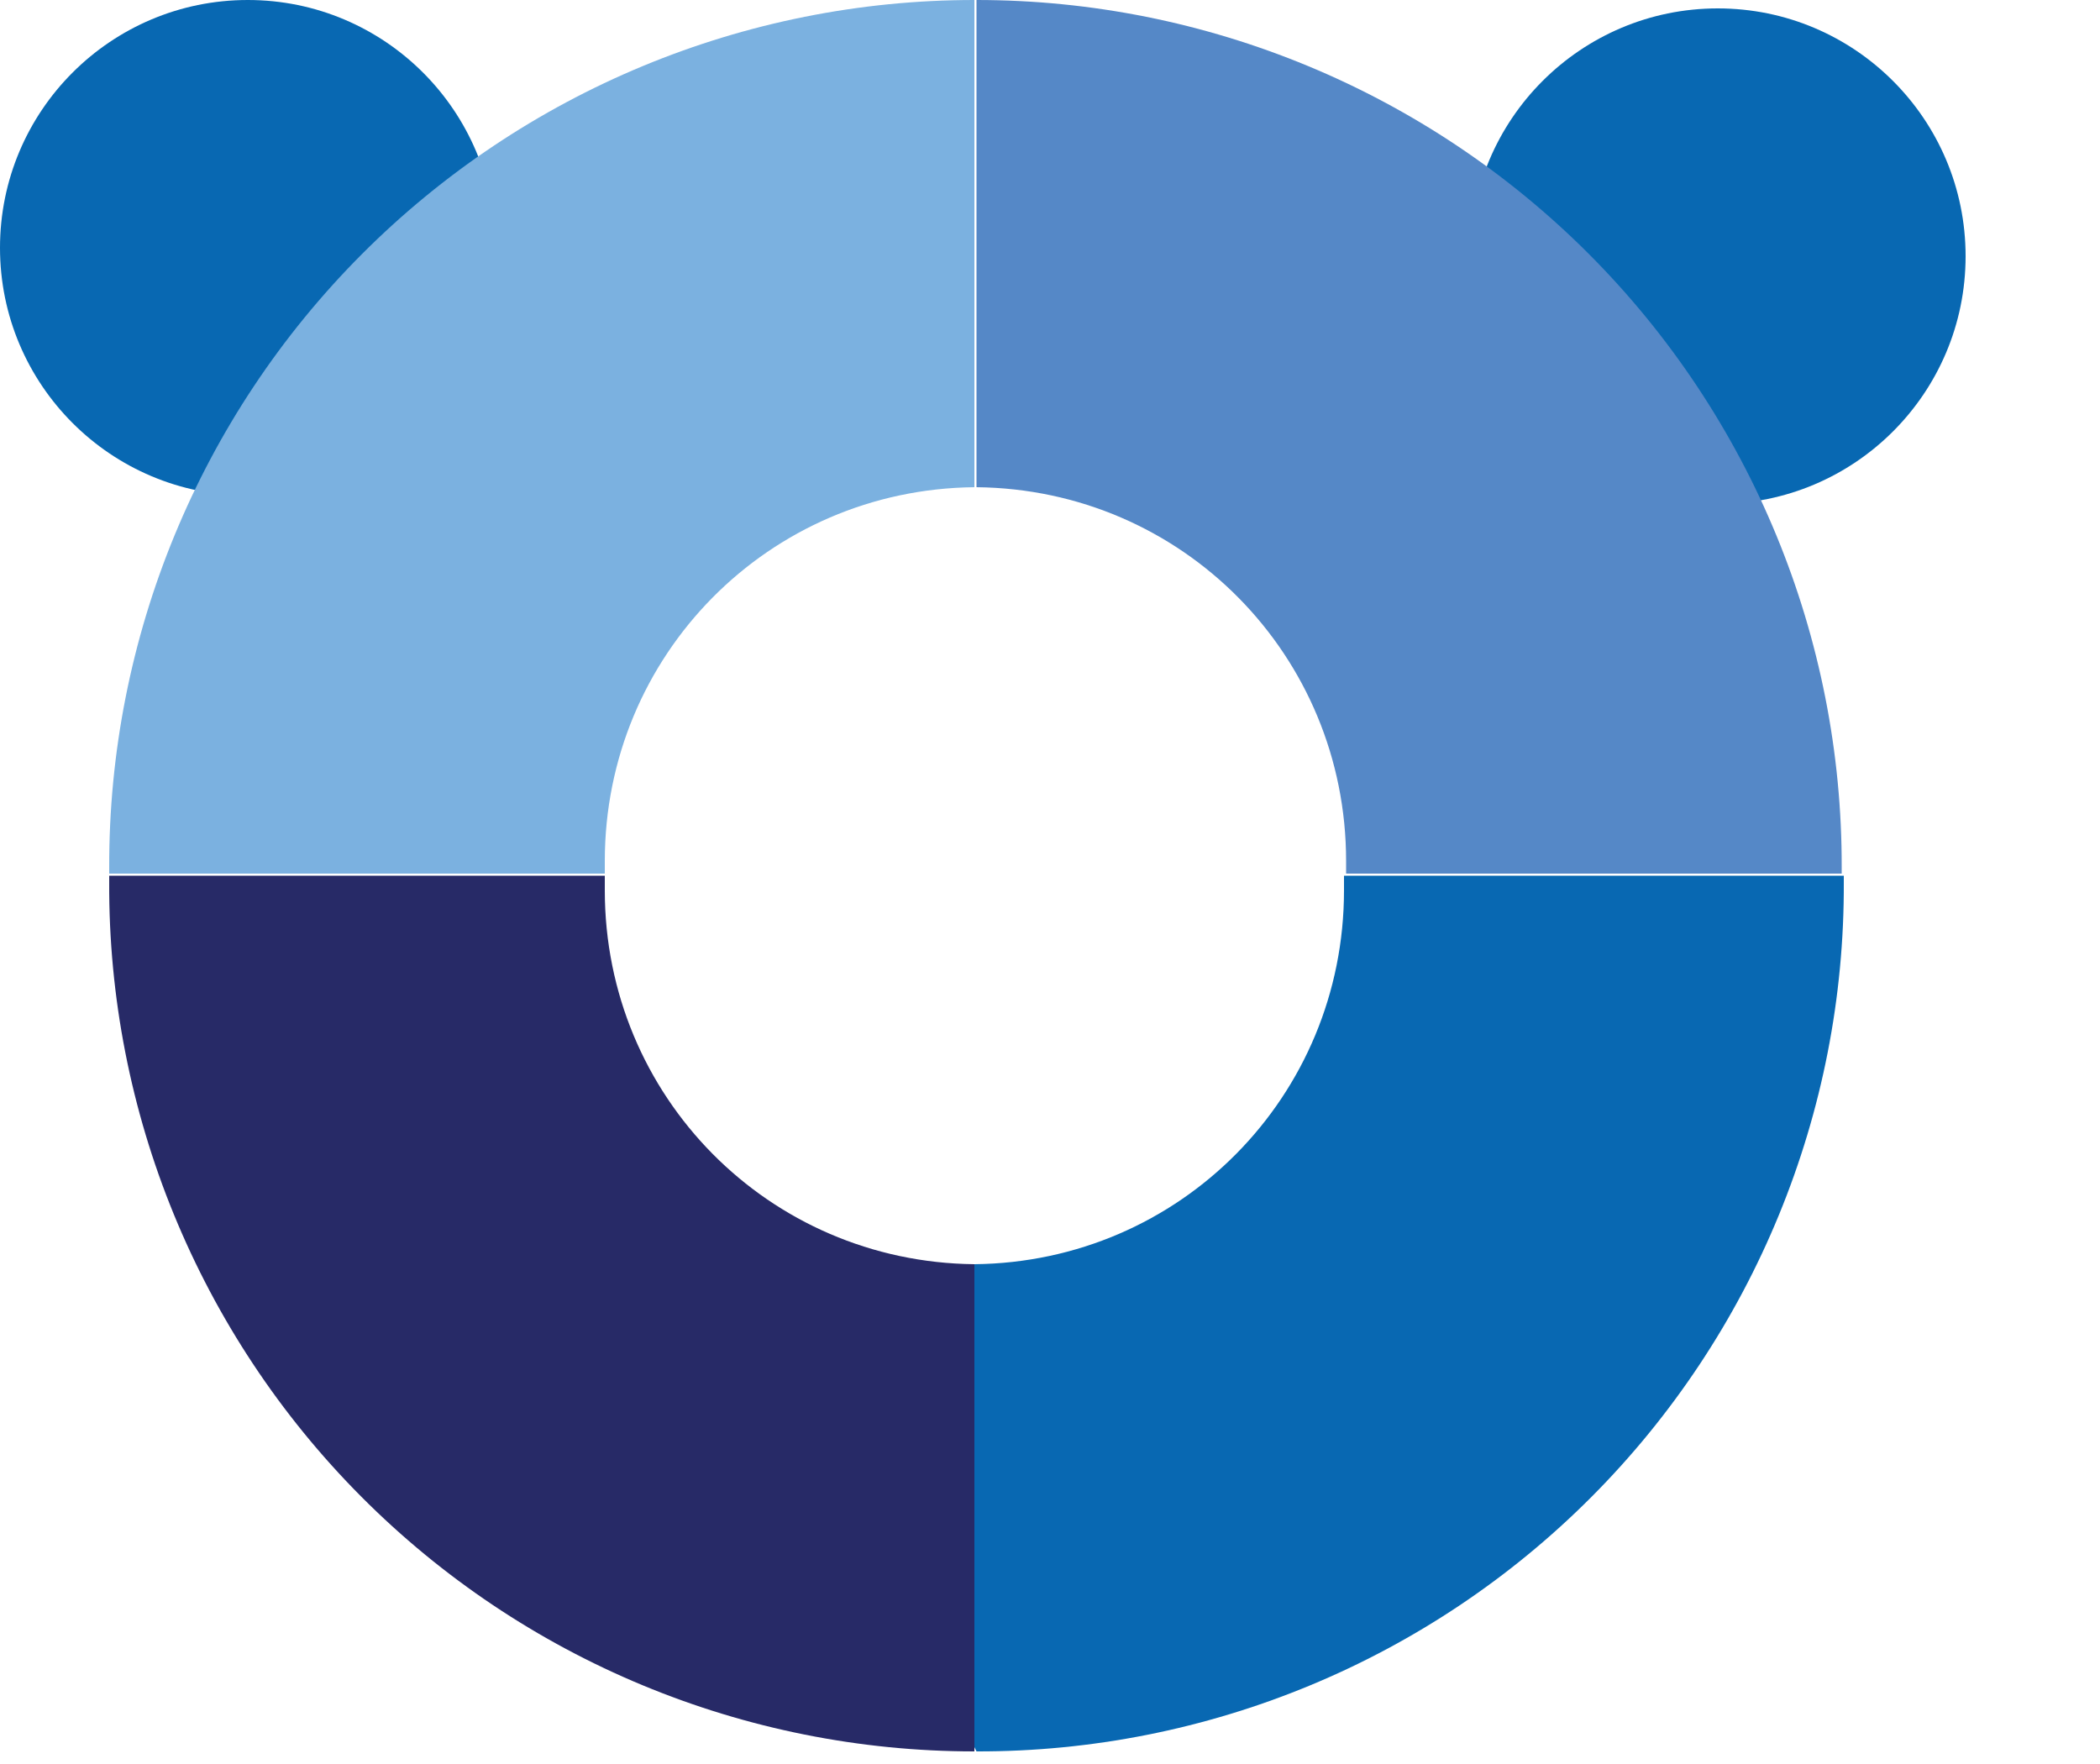
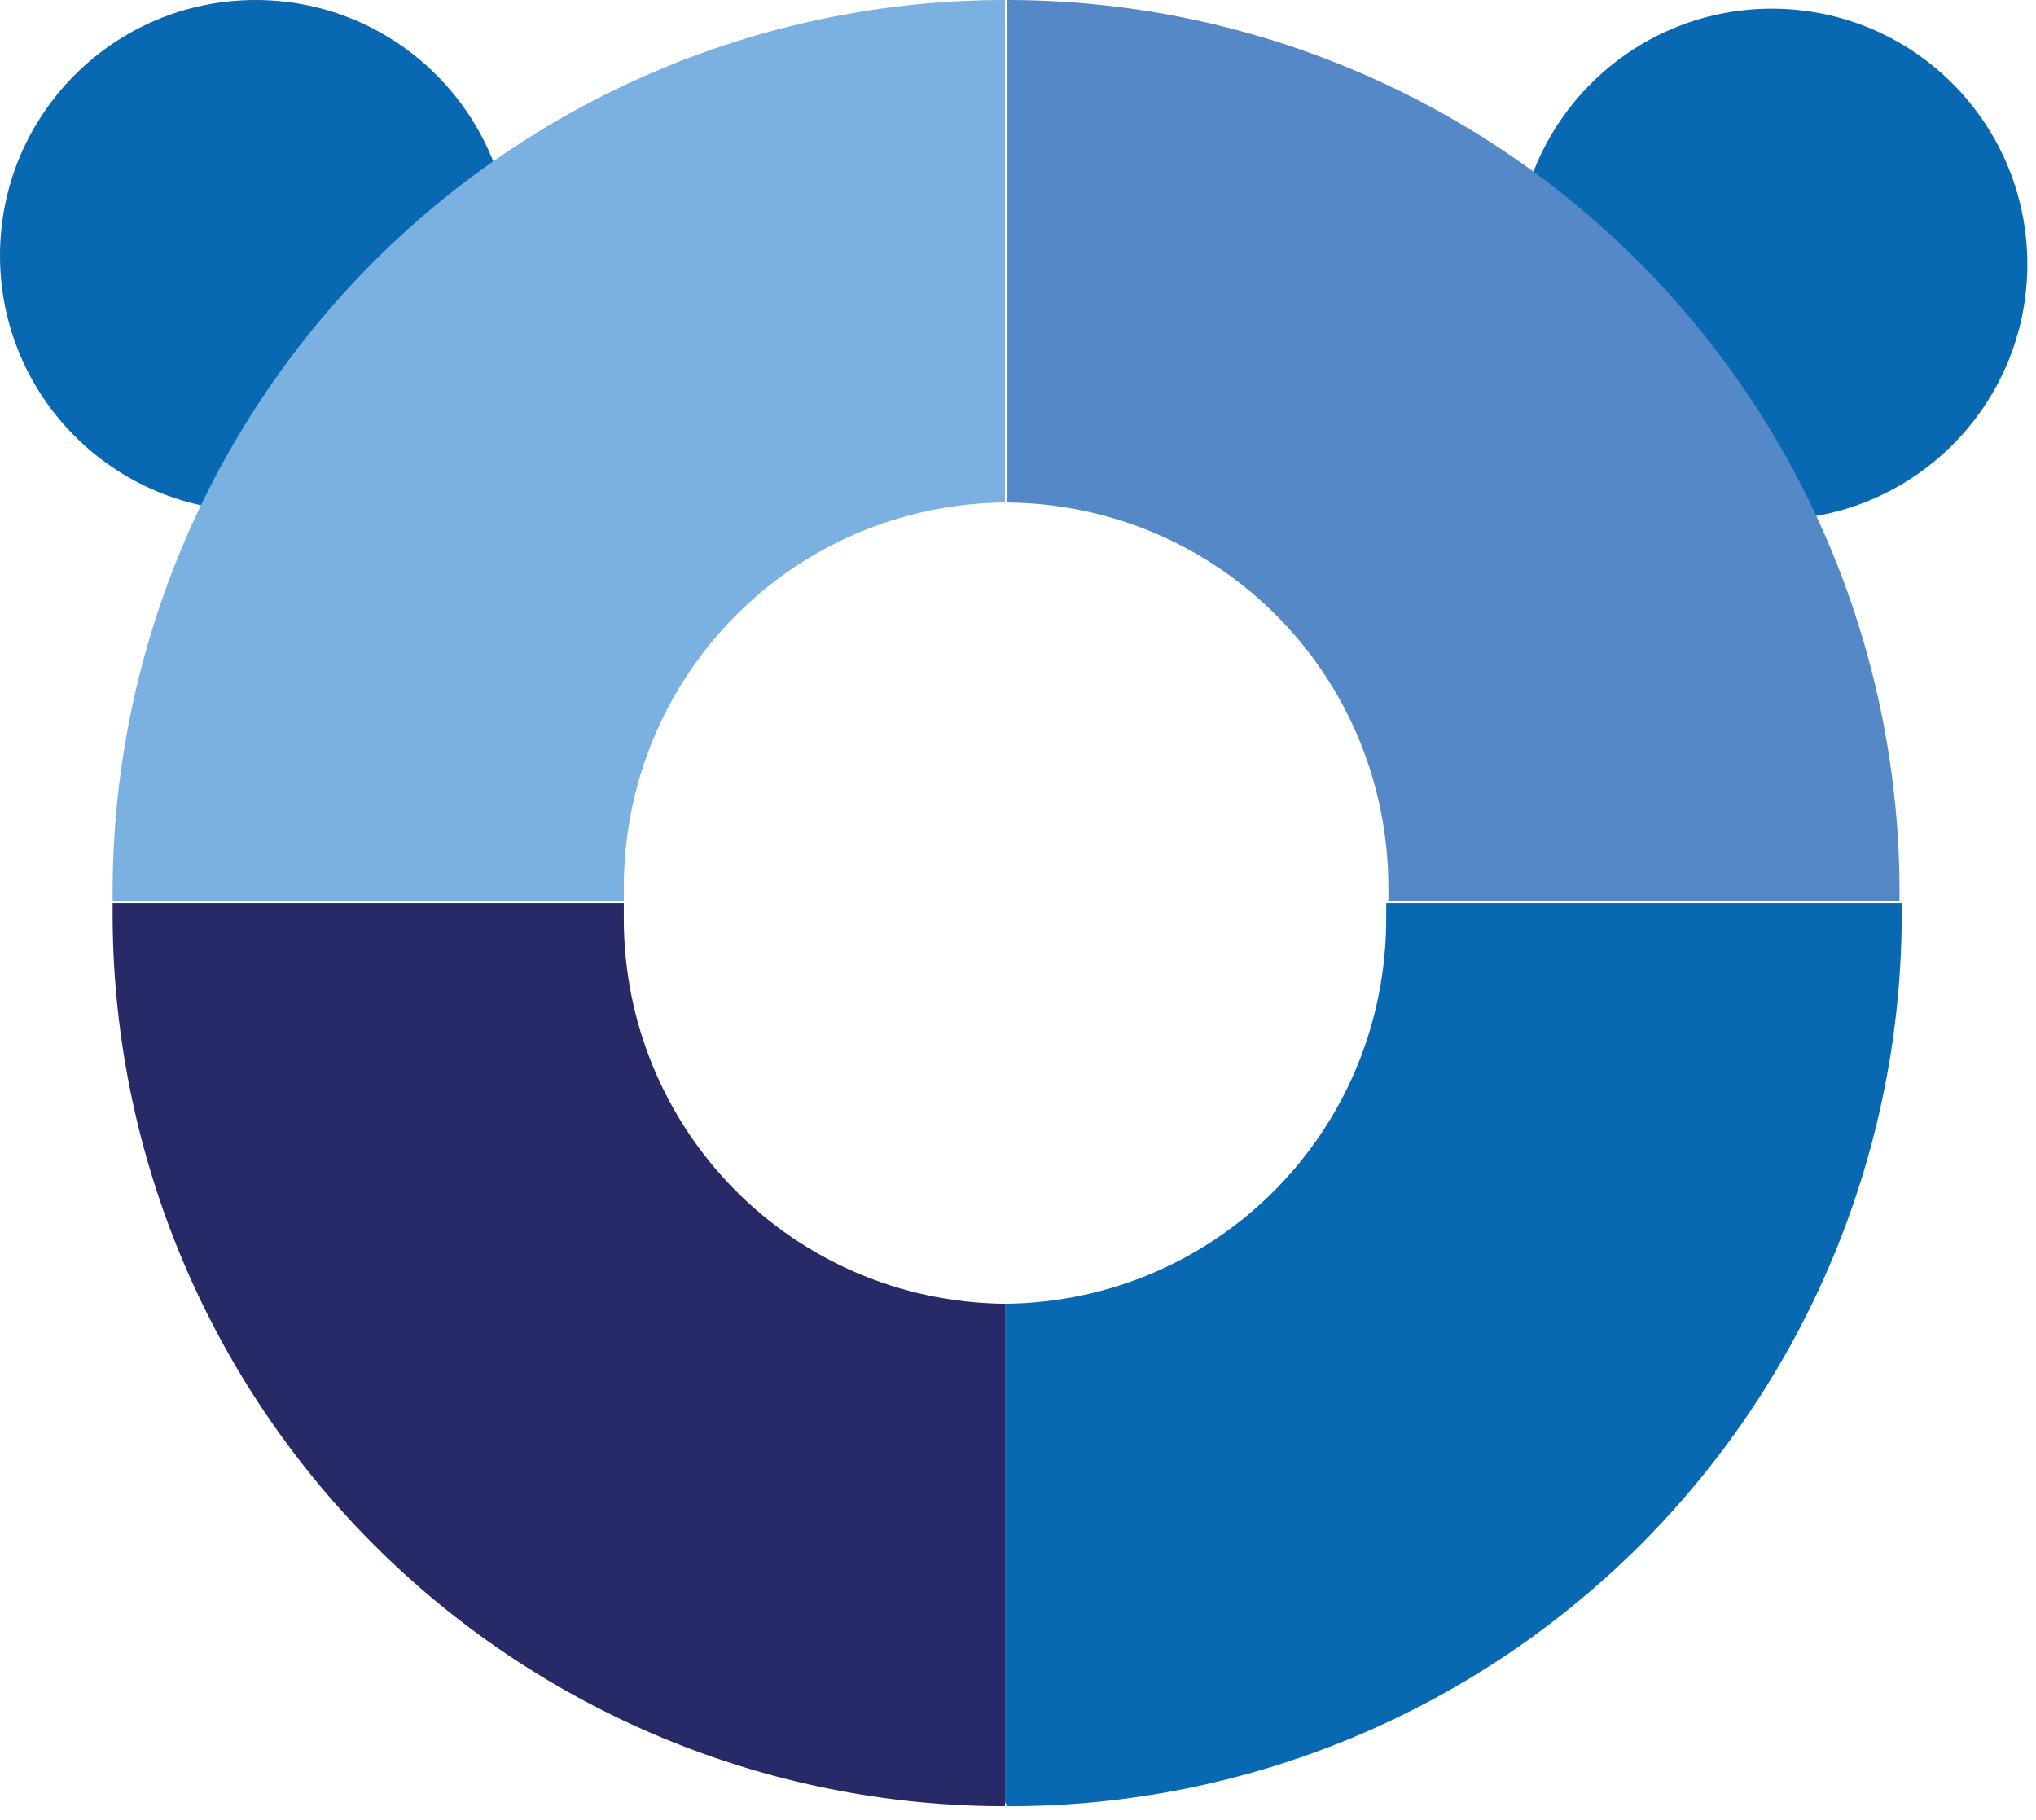
- <svg xmlns="http://www.w3.org/2000/svg" viewBox="0 0 100 84">
+ <svg xmlns="http://www.w3.org/2000/svg" viewBox="0 0 94 84">
  <path fill="#0868b2" d="M23.6 11.8a11.8 11.8 0 1 1-23.6 0 11.8 11.8 0 0 1 23.6 0z" />
  <path fill="#7bb1e0" d="M46.4 0A41.2 41.2 0 0 0 5.2 41.3v.3h23.6V41c0-9.8 7.8-17.7 17.6-17.8V0z" />
  <path fill="#0868b2" d="M93.6 12.2a11.8 11.8 0 1 1-23.6 0 11.8 11.8 0 0 1 23.6 0z" />
  <path fill="#5588c7" d="M46.5 0a41.2 41.2 0 0 1 41.2 41.3v.3H64.1V41c0-9.8-7.8-17.7-17.6-17.8V0z" />
  <path fill="#272a67" d="M46.4 83.4A41.2 41.2 0 0 1 5.2 42v-.3h23.6v.7c0 9.8 7.8 17.7 17.6 17.8v23z" />
  <path fill="#0868b2" d="M46.5 83.4A41.2 41.2 0 0 0 87.8 42v-.3H64v.7c0 9.8-7.8 17.7-17.6 17.8v23z" />
</svg>
